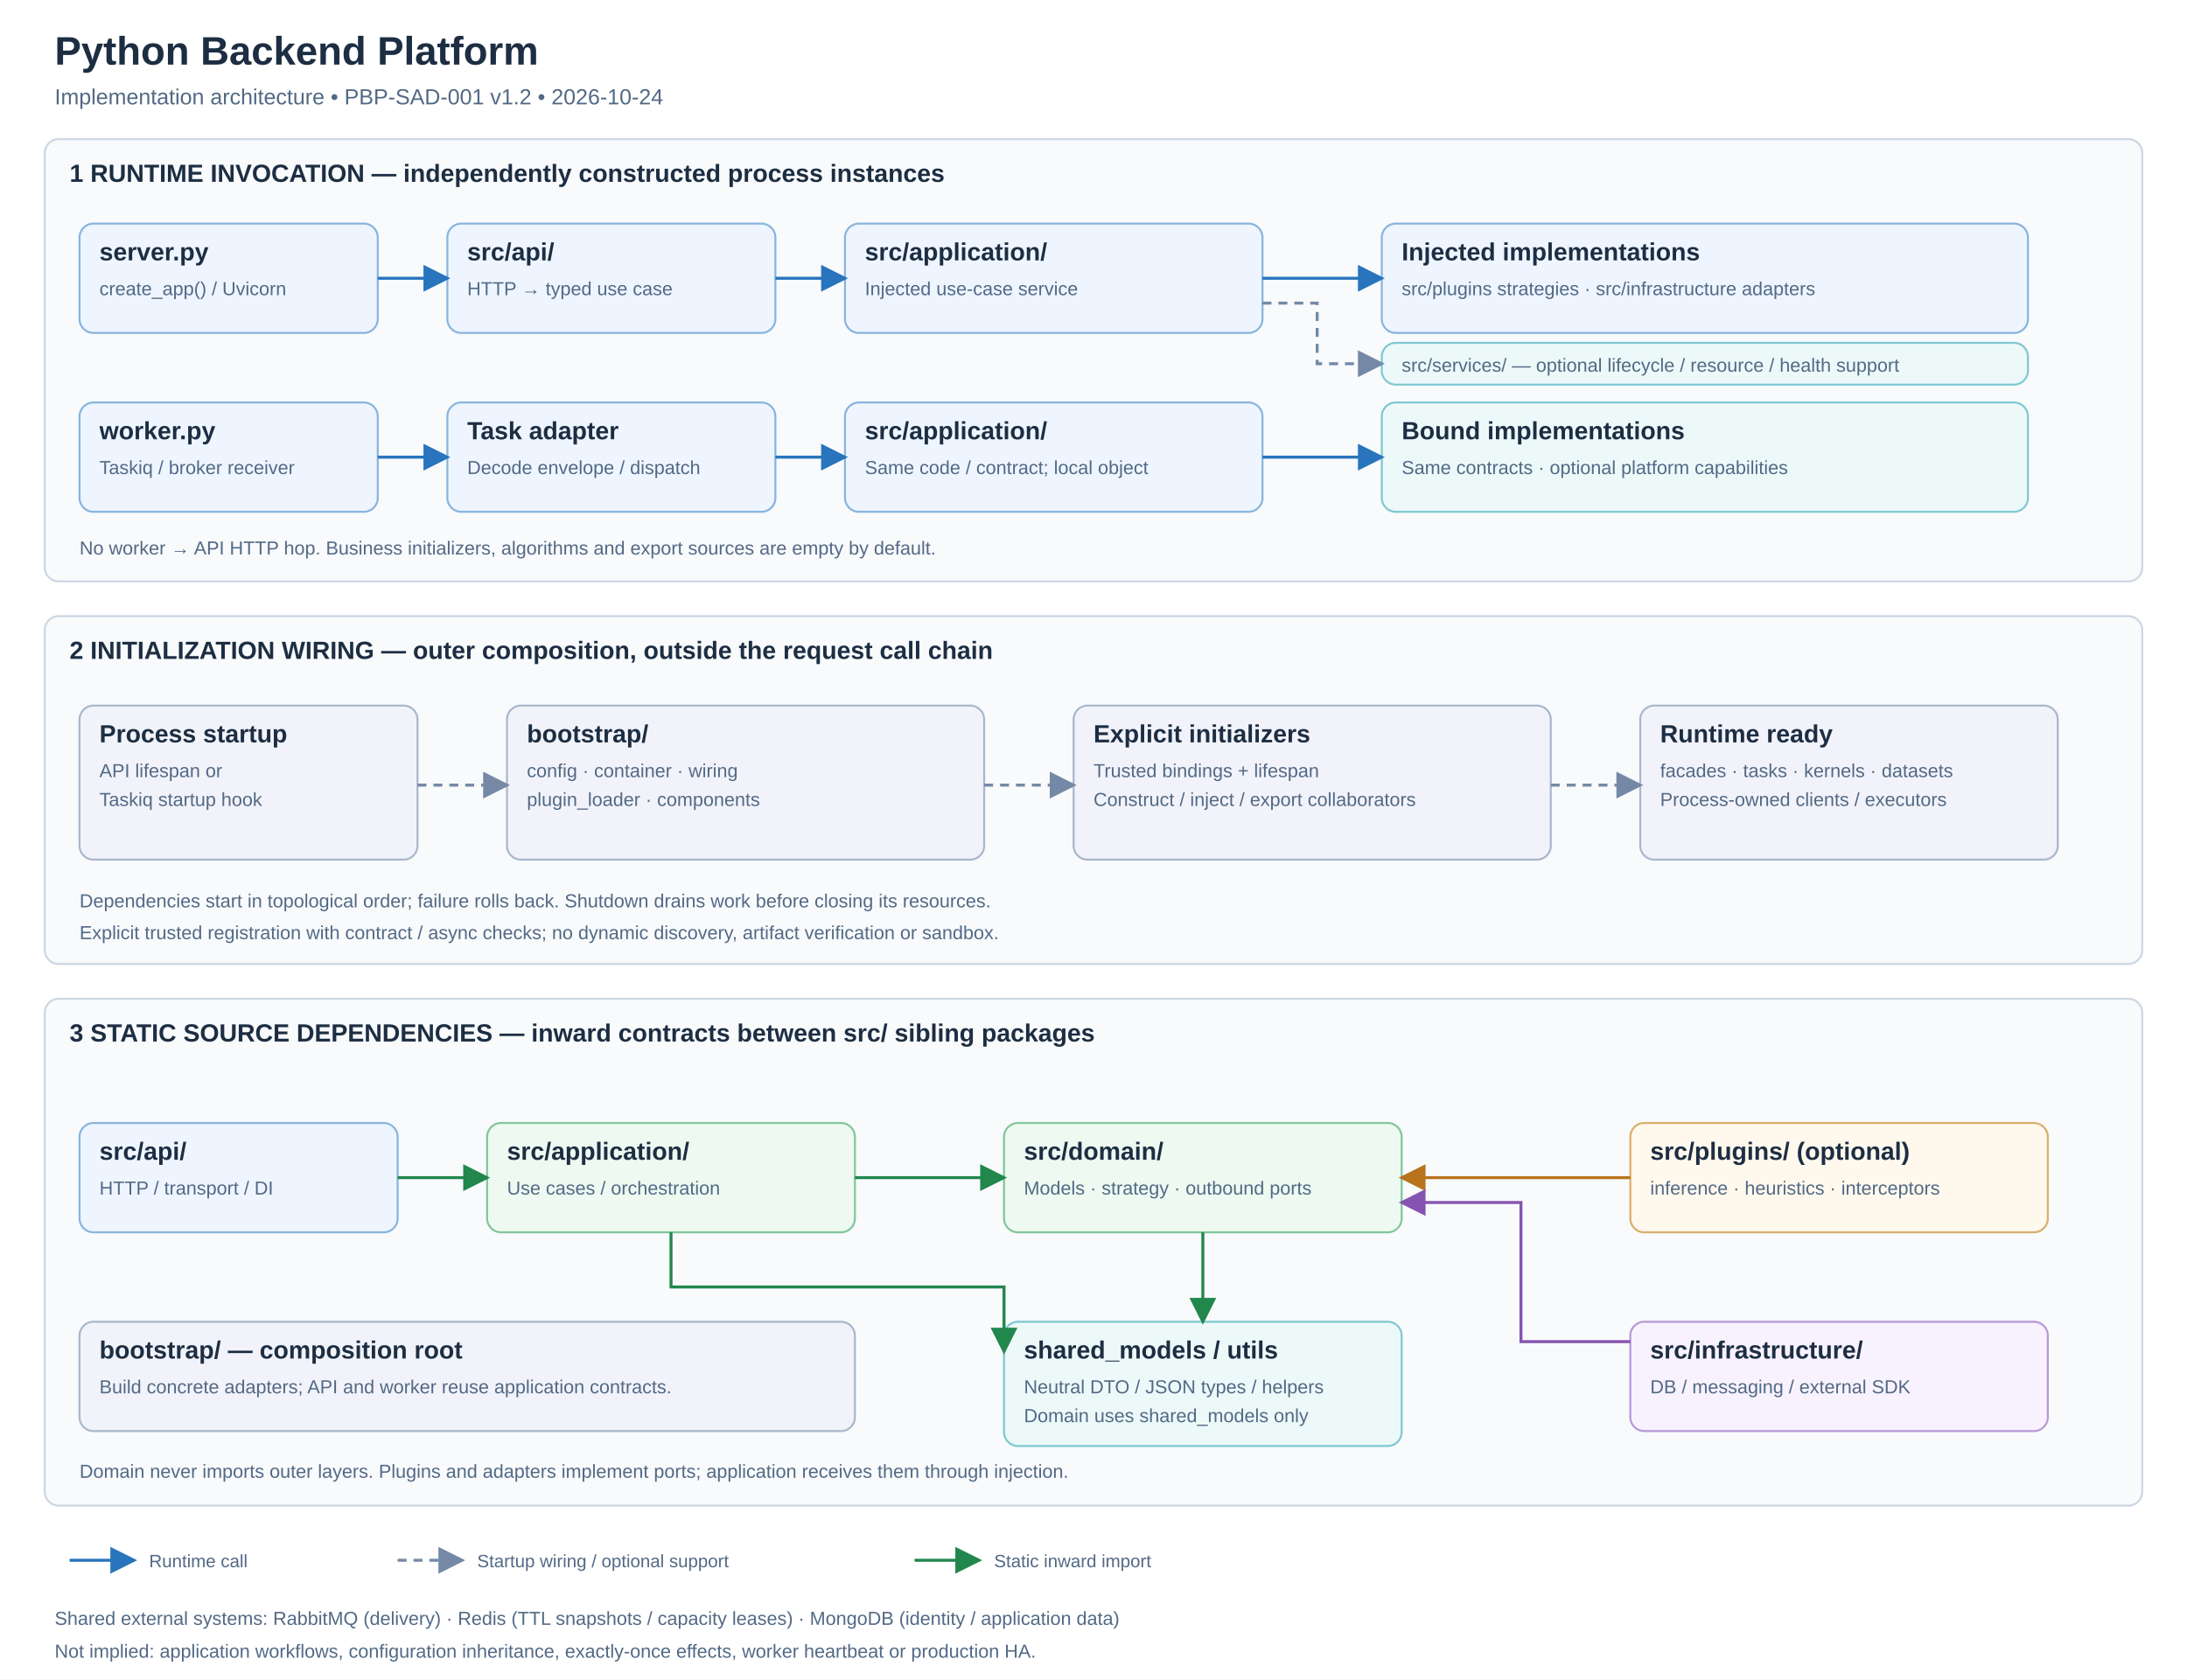
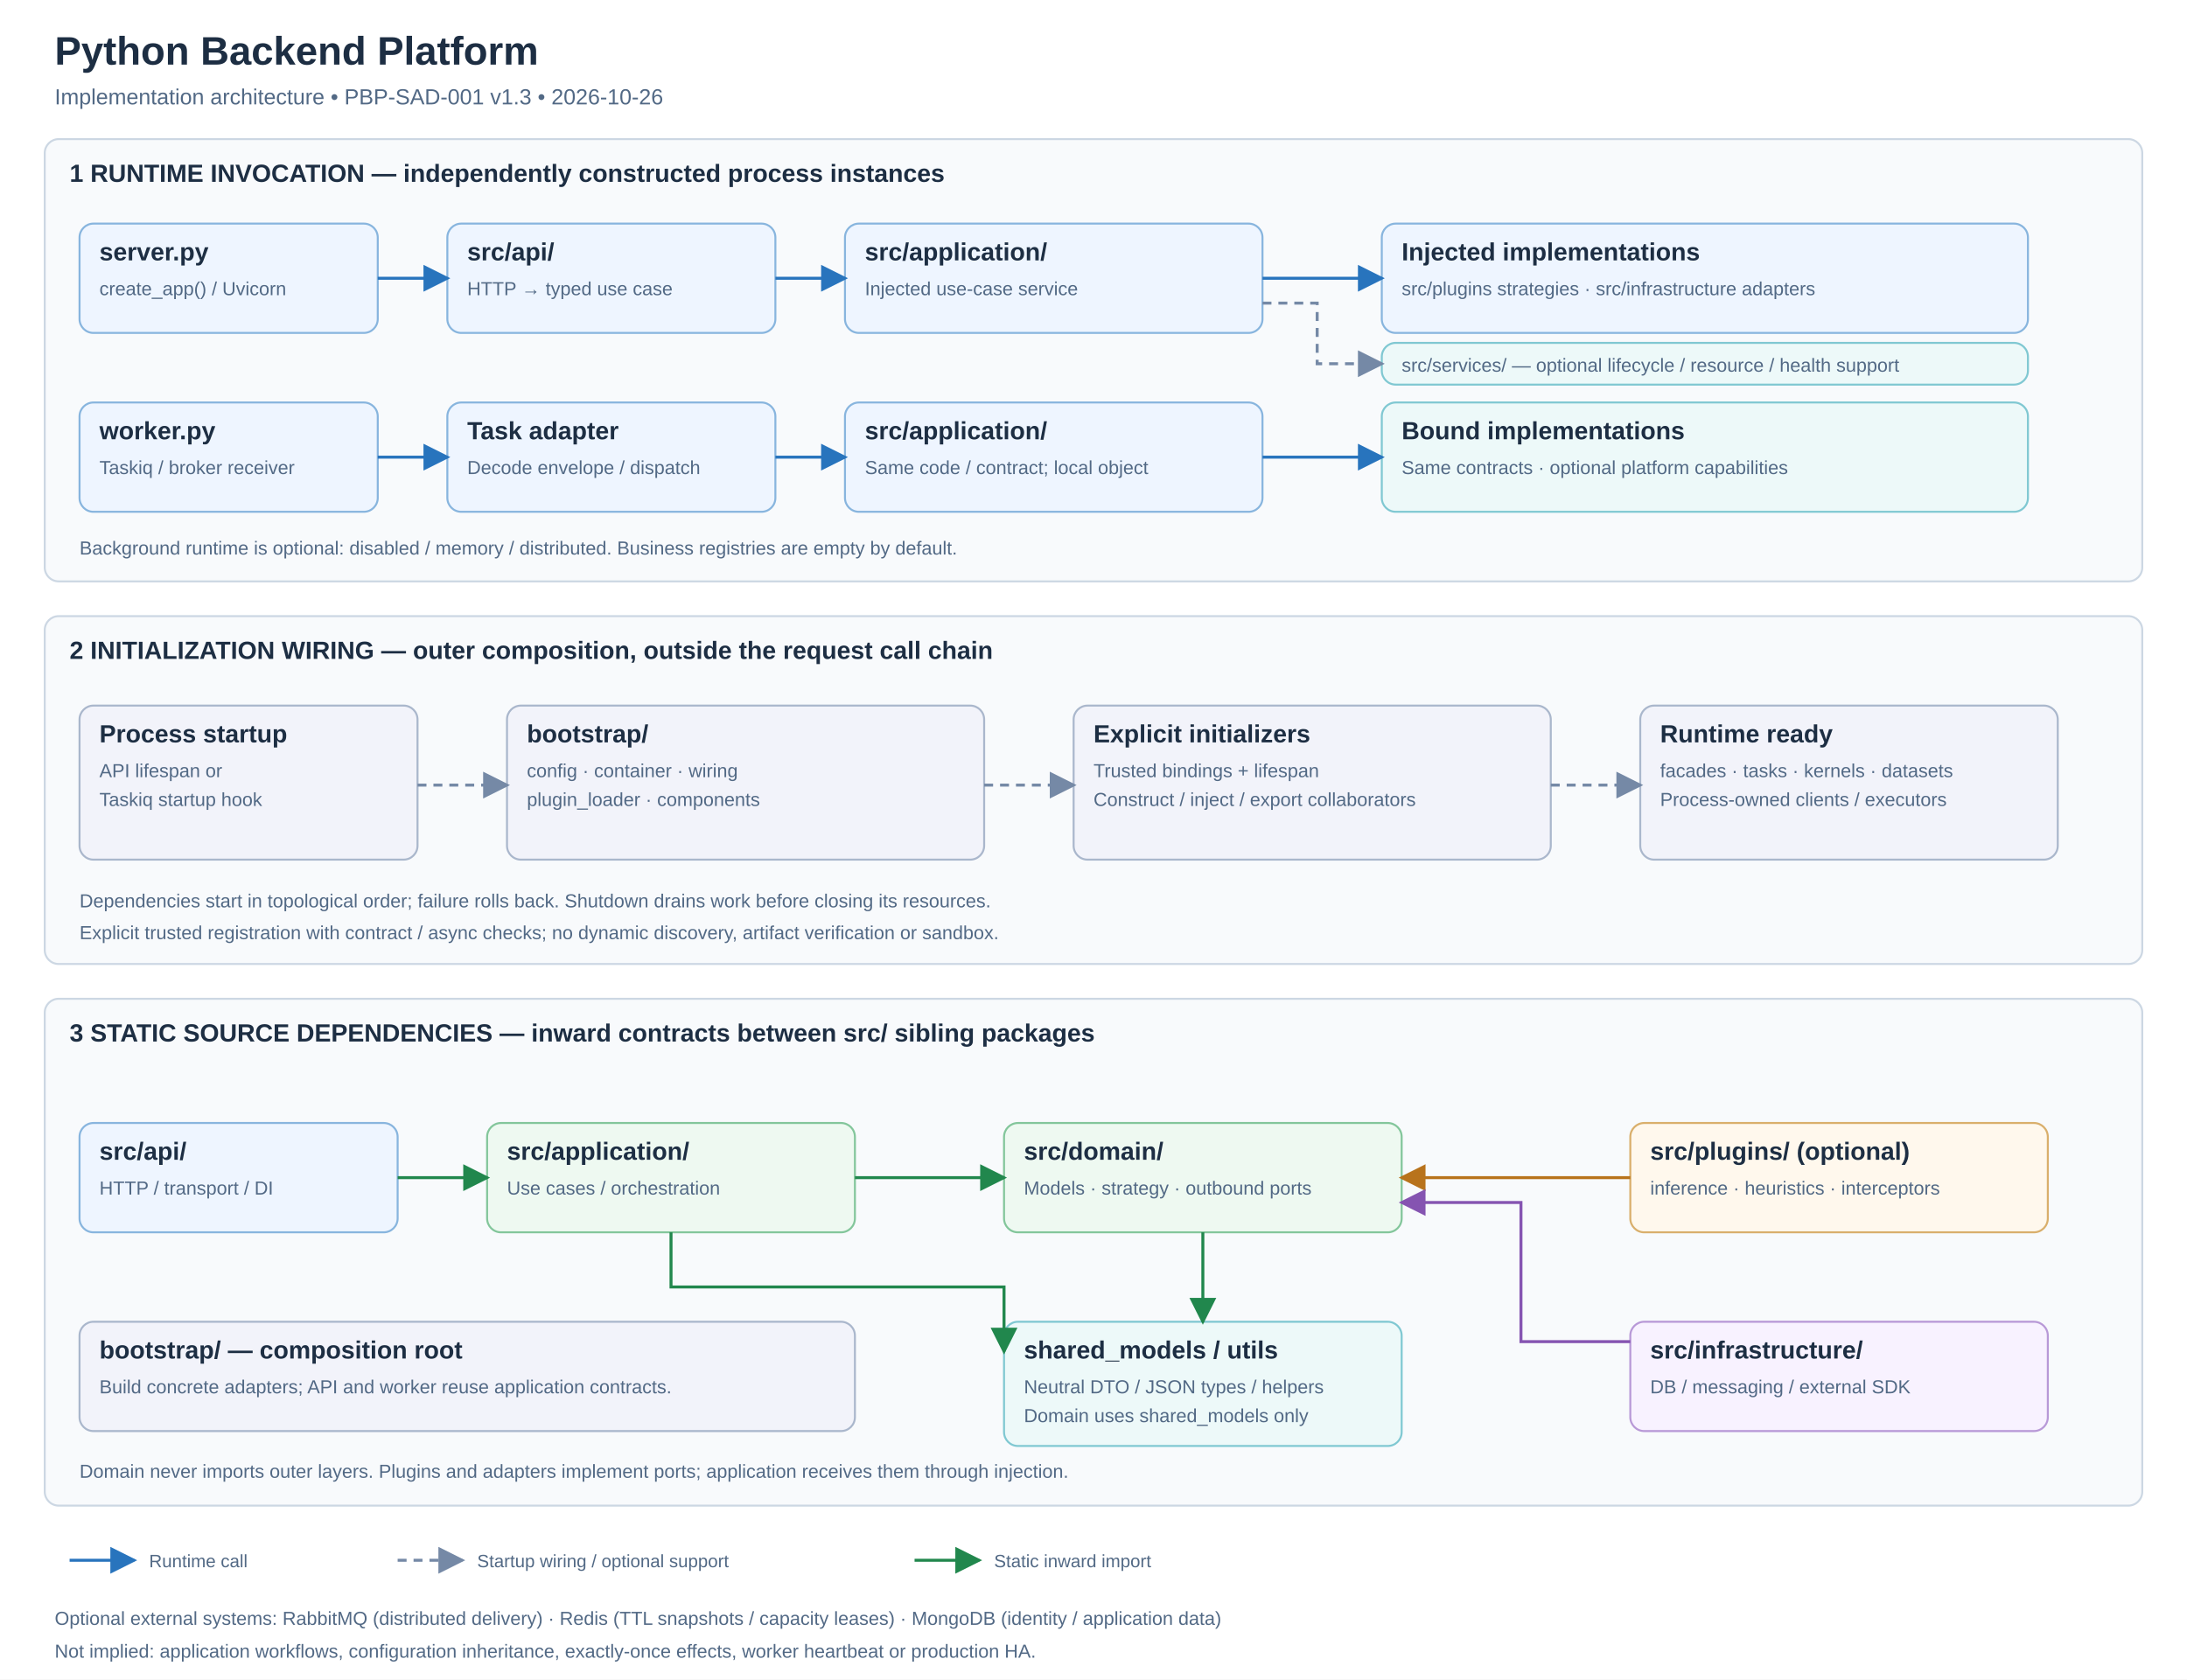
<svg xmlns="http://www.w3.org/2000/svg" width="2200" height="1690" viewBox="0 0 2200 1690" role="img" aria-labelledby="title desc">
  <defs>
    <marker id="call" markerWidth="9" markerHeight="9" refX="8" refY="4.5" orient="auto">
      <path d="M0,0 L9,4.5 L0,9 Z" fill="#2874bd" />
    </marker>
    <marker id="wire" markerWidth="9" markerHeight="9" refX="8" refY="4.5" orient="auto">
      <path d="M0,0 L9,4.5 L0,9 Z" fill="#7589a6" />
    </marker>
    <marker id="import" markerWidth="9" markerHeight="9" refX="8" refY="4.5" orient="auto">
      <path d="M0,0 L9,4.5 L0,9 Z" fill="#21874d" />
    </marker>
    <marker id="plugin" markerWidth="9" markerHeight="9" refX="8" refY="4.5" orient="auto">
      <path d="M0,0 L9,4.5 L0,9 Z" fill="#b8731c" />
    </marker>
    <marker id="adapter" markerWidth="9" markerHeight="9" refX="8" refY="4.5" orient="auto">
      <path d="M0,0 L9,4.5 L0,9 Z" fill="#8554b1" />
    </marker>
  </defs>
  <rect width="2200" height="1690" fill="#fff" />
  <style>text{font-family:Arial,Helvetica,sans-serif;fill:#1d2e43}.title{font-size:40px;font-weight:700}.subtitle{font-size:22px;fill:#526985}.head{font-size:25px;font-weight:700}.body{font-size:21px}.note{font-size:19px;fill:#526985}.label{font-size:18px;fill:#526985}</style>
  <text x="55" y="65" class="title">Python Backend Platform</text>
-   <text x="55" y="105" class="subtitle">Implementation architecture • PBP-SAD-001 v1.2 • 2026-10-24</text>
+   <text x="55" y="105" class="subtitle">Implementation architecture • PBP-SAD-001 v1.3 • 2026-10-26</text>
  <rect x="45" y="140" width="2110" height="445" rx="14" fill="#f8fafc" stroke="#ccd7e3" stroke-width="2" />
  <text x="70" y="183" class="head">1  RUNTIME INVOCATION — independently constructed process instances</text>
  <rect x="80" y="225" width="300" height="110" rx="14" fill="#eef5ff" stroke="#88b5de" stroke-width="2" />
  <text x="100" y="262" class="head">server.py</text>
  <text x="100" y="297" class="note">create_app() / Uvicorn</text>
  <rect x="450" y="225" width="330" height="110" rx="14" fill="#eef5ff" stroke="#88b5de" stroke-width="2" />
  <text x="470" y="262" class="head">src/api/</text>
  <text x="470" y="297" class="note">HTTP → typed use case</text>
  <rect x="850" y="225" width="420" height="110" rx="14" fill="#eef5ff" stroke="#88b5de" stroke-width="2" />
  <text x="870" y="262" class="head">src/application/</text>
  <text x="870" y="297" class="note">Injected use-case service</text>
  <rect x="1390" y="225" width="650" height="110" rx="14" fill="#eef5ff" stroke="#88b5de" stroke-width="2" />
  <text x="1410" y="262" class="head">Injected implementations</text>
  <text x="1410" y="297" class="note">src/plugins strategies · src/infrastructure adapters</text>
  <polyline points="380,280 450,280" fill="none" stroke="#2874bd" stroke-width="3" marker-end="url(#call)" />
  <polyline points="780,280 850,280" fill="none" stroke="#2874bd" stroke-width="3" marker-end="url(#call)" />
  <polyline points="1270,280 1390,280" fill="none" stroke="#2874bd" stroke-width="3" marker-end="url(#call)" />
  <rect x="80" y="405" width="300" height="110" rx="14" fill="#eef5ff" stroke="#88b5de" stroke-width="2" />
  <text x="100" y="442" class="head">worker.py</text>
  <text x="100" y="477" class="note">Taskiq / broker receiver</text>
  <rect x="450" y="405" width="330" height="110" rx="14" fill="#eef5ff" stroke="#88b5de" stroke-width="2" />
  <text x="470" y="442" class="head">Task adapter</text>
  <text x="470" y="477" class="note">Decode envelope / dispatch</text>
  <rect x="850" y="405" width="420" height="110" rx="14" fill="#eef5ff" stroke="#88b5de" stroke-width="2" />
  <text x="870" y="442" class="head">src/application/</text>
  <text x="870" y="477" class="note">Same code / contract; local object</text>
  <rect x="1390" y="405" width="650" height="110" rx="14" fill="#edf9f9" stroke="#80c8d2" stroke-width="2" />
  <text x="1410" y="442" class="head">Bound implementations</text>
  <text x="1410" y="477" class="note">Same contracts · optional platform capabilities</text>
  <polyline points="380,460 450,460" fill="none" stroke="#2874bd" stroke-width="3" marker-end="url(#call)" />
  <polyline points="780,460 850,460" fill="none" stroke="#2874bd" stroke-width="3" marker-end="url(#call)" />
  <polyline points="1270,460 1390,460" fill="none" stroke="#2874bd" stroke-width="3" marker-end="url(#call)" />
  <rect x="1390" y="345" width="650" height="42" rx="14" fill="#edf9f9" stroke="#80c8d2" stroke-width="2" />
  <text x="1410" y="374" class="note">src/services/ — optional lifecycle / resource / health support</text>
  <polyline points="1270,305 1325,305 1325,366 1390,366" fill="none" stroke="#7589a6" stroke-width="3" stroke-dasharray="9 7" marker-end="url(#wire)" />
-   <text x="80" y="558" class="note">No worker → API HTTP hop. Business initializers, algorithms and export sources are empty by default.</text>
+   <text x="80" y="558" class="note">Background runtime is optional: disabled / memory / distributed. Business registries are empty by default.</text>
  <rect x="45" y="620" width="2110" height="350" rx="14" fill="#f8fafc" stroke="#ccd7e3" stroke-width="2" />
  <text x="70" y="663" class="head">2  INITIALIZATION WIRING — outer composition, outside the request call chain</text>
  <rect x="80" y="710" width="340" height="155" rx="14" fill="#f2f3fa" stroke="#aab7cc" stroke-width="2" />
  <text x="100" y="747" class="head">Process startup</text>
  <text x="100" y="782" class="note">API lifespan or</text>
  <text x="100" y="811" class="note">Taskiq startup hook</text>
  <rect x="510" y="710" width="480" height="155" rx="14" fill="#f2f3fa" stroke="#aab7cc" stroke-width="2" />
  <text x="530" y="747" class="head">bootstrap/</text>
  <text x="530" y="782" class="note">config · container · wiring</text>
  <text x="530" y="811" class="note">plugin_loader · components</text>
  <rect x="1080" y="710" width="480" height="155" rx="14" fill="#f2f3fa" stroke="#aab7cc" stroke-width="2" />
  <text x="1100" y="747" class="head">Explicit initializers</text>
  <text x="1100" y="782" class="note">Trusted bindings + lifespan</text>
  <text x="1100" y="811" class="note">Construct / inject / export collaborators</text>
  <rect x="1650" y="710" width="420" height="155" rx="14" fill="#f2f3fa" stroke="#aab7cc" stroke-width="2" />
  <text x="1670" y="747" class="head">Runtime ready</text>
  <text x="1670" y="782" class="note">facades · tasks · kernels · datasets</text>
  <text x="1670" y="811" class="note">Process-owned clients / executors</text>
  <polyline points="420,790 510,790" fill="none" stroke="#7589a6" stroke-width="3" stroke-dasharray="9 7" marker-end="url(#wire)" />
  <polyline points="990,790 1080,790" fill="none" stroke="#7589a6" stroke-width="3" stroke-dasharray="9 7" marker-end="url(#wire)" />
  <polyline points="1560,790 1650,790" fill="none" stroke="#7589a6" stroke-width="3" stroke-dasharray="9 7" marker-end="url(#wire)" />
  <text x="80" y="913" class="note">Dependencies start in topological order; failure rolls back. Shutdown drains work before closing its resources.</text>
  <text x="80" y="945" class="note">Explicit trusted registration with contract / async checks; no dynamic discovery, artifact verification or sandbox.</text>
  <rect x="45" y="1005" width="2110" height="510" rx="14" fill="#f8fafc" stroke="#ccd7e3" stroke-width="2" />
  <text x="70" y="1048" class="head">3  STATIC SOURCE DEPENDENCIES — inward contracts between src/ sibling packages</text>
  <rect x="80" y="1130" width="320" height="110" rx="14" fill="#eef5ff" stroke="#88b5de" stroke-width="2" />
  <text x="100" y="1167" class="head">src/api/</text>
  <text x="100" y="1202" class="note">HTTP / transport / DI</text>
  <rect x="490" y="1130" width="370" height="110" rx="14" fill="#eef9f1" stroke="#83c69b" stroke-width="2" />
  <text x="510" y="1167" class="head">src/application/</text>
  <text x="510" y="1202" class="note">Use cases / orchestration</text>
  <rect x="1010" y="1130" width="400" height="110" rx="14" fill="#eef9f1" stroke="#83c69b" stroke-width="2" />
  <text x="1030" y="1167" class="head">src/domain/</text>
  <text x="1030" y="1202" class="note">Models · strategy · outbound ports</text>
  <rect x="1640" y="1130" width="420" height="110" rx="14" fill="#fff8ed" stroke="#d9af6c" stroke-width="2" />
  <text x="1660" y="1167" class="head">src/plugins/  (optional)</text>
  <text x="1660" y="1202" class="note">inference · heuristics · interceptors</text>
  <polyline points="400,1185 490,1185" fill="none" stroke="#21874d" stroke-width="3" marker-end="url(#import)" />
  <polyline points="860,1185 1010,1185" fill="none" stroke="#21874d" stroke-width="3" marker-end="url(#import)" />
  <polyline points="1640,1185 1410,1185" fill="none" stroke="#b8731c" stroke-width="3" marker-end="url(#plugin)" />
  <rect x="80" y="1330" width="780" height="110" rx="14" fill="#f2f3fa" stroke="#aab7cc" stroke-width="2" />
  <text x="100" y="1367" class="head">bootstrap/ — composition root</text>
  <text x="100" y="1402" class="note">Build concrete adapters; API and worker reuse application contracts.</text>
  <rect x="1010" y="1330" width="400" height="125" rx="14" fill="#edf9f9" stroke="#80c8d2" stroke-width="2" />
  <text x="1030" y="1367" class="head">shared_models / utils</text>
  <text x="1030" y="1402" class="note">Neutral DTO / JSON types / helpers</text>
  <text x="1030" y="1431" class="note">Domain uses shared_models only</text>
  <rect x="1640" y="1330" width="420" height="110" rx="14" fill="#f8f2ff" stroke="#b899d7" stroke-width="2" />
  <text x="1660" y="1367" class="head">src/infrastructure/</text>
  <text x="1660" y="1402" class="note">DB / messaging / external SDK</text>
  <polyline points="1640,1350 1530,1350 1530,1210 1410,1210" fill="none" stroke="#8554b1" stroke-width="3" marker-end="url(#adapter)" />
  <polyline points="1210,1240 1210,1330" fill="none" stroke="#21874d" stroke-width="3" marker-end="url(#import)" />
  <polyline points="675,1240 675,1295 1010,1295 1010,1360" fill="none" stroke="#21874d" stroke-width="3" marker-end="url(#import)" />
  <text x="80" y="1487" class="note">Domain never imports outer layers. Plugins and adapters implement ports; application receives them through injection.</text>
  <polyline points="70,1570 135,1570" fill="none" stroke="#2874bd" stroke-width="3" marker-end="url(#call)" />
  <text x="150" y="1577" class="label">Runtime call</text>
  <polyline points="400,1570 465,1570" fill="none" stroke="#7589a6" stroke-width="3" stroke-dasharray="9 7" marker-end="url(#wire)" />
  <text x="480" y="1577" class="label">Startup wiring / optional support</text>
  <polyline points="920,1570 985,1570" fill="none" stroke="#21874d" stroke-width="3" marker-end="url(#import)" />
  <text x="1000" y="1577" class="label">Static inward import</text>
-   <text x="55" y="1635" class="note">Shared external systems: RabbitMQ (delivery) · Redis (TTL snapshots / capacity leases) · MongoDB (identity / application data)</text>
+   <text x="55" y="1635" class="note">Optional external systems: RabbitMQ (distributed delivery) · Redis (TTL snapshots / capacity leases) · MongoDB (identity / application data)</text>
  <text x="55" y="1668" class="note">Not implied: application workflows, configuration inheritance, exactly-once effects, worker heartbeat or production HA.</text>
</svg>
